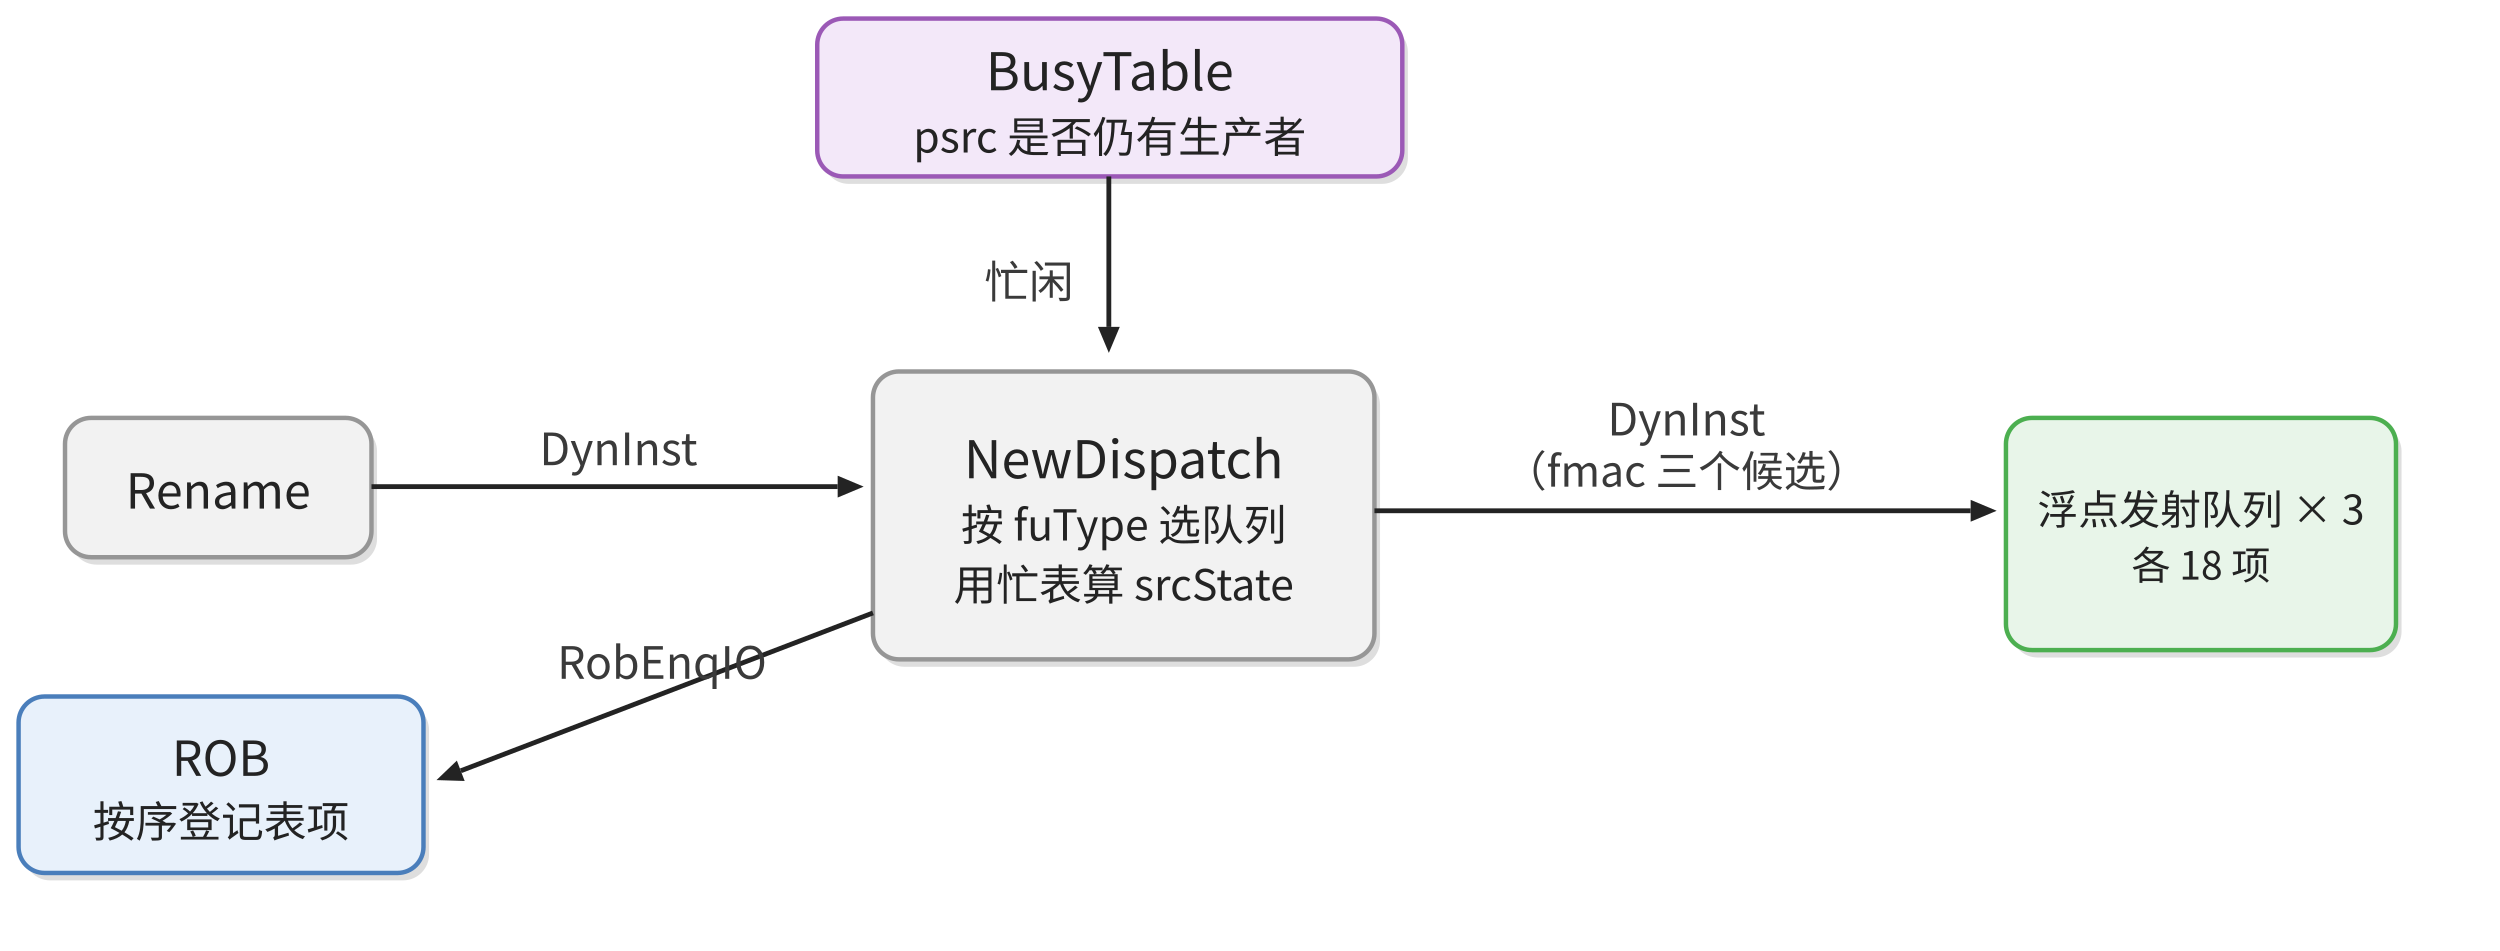
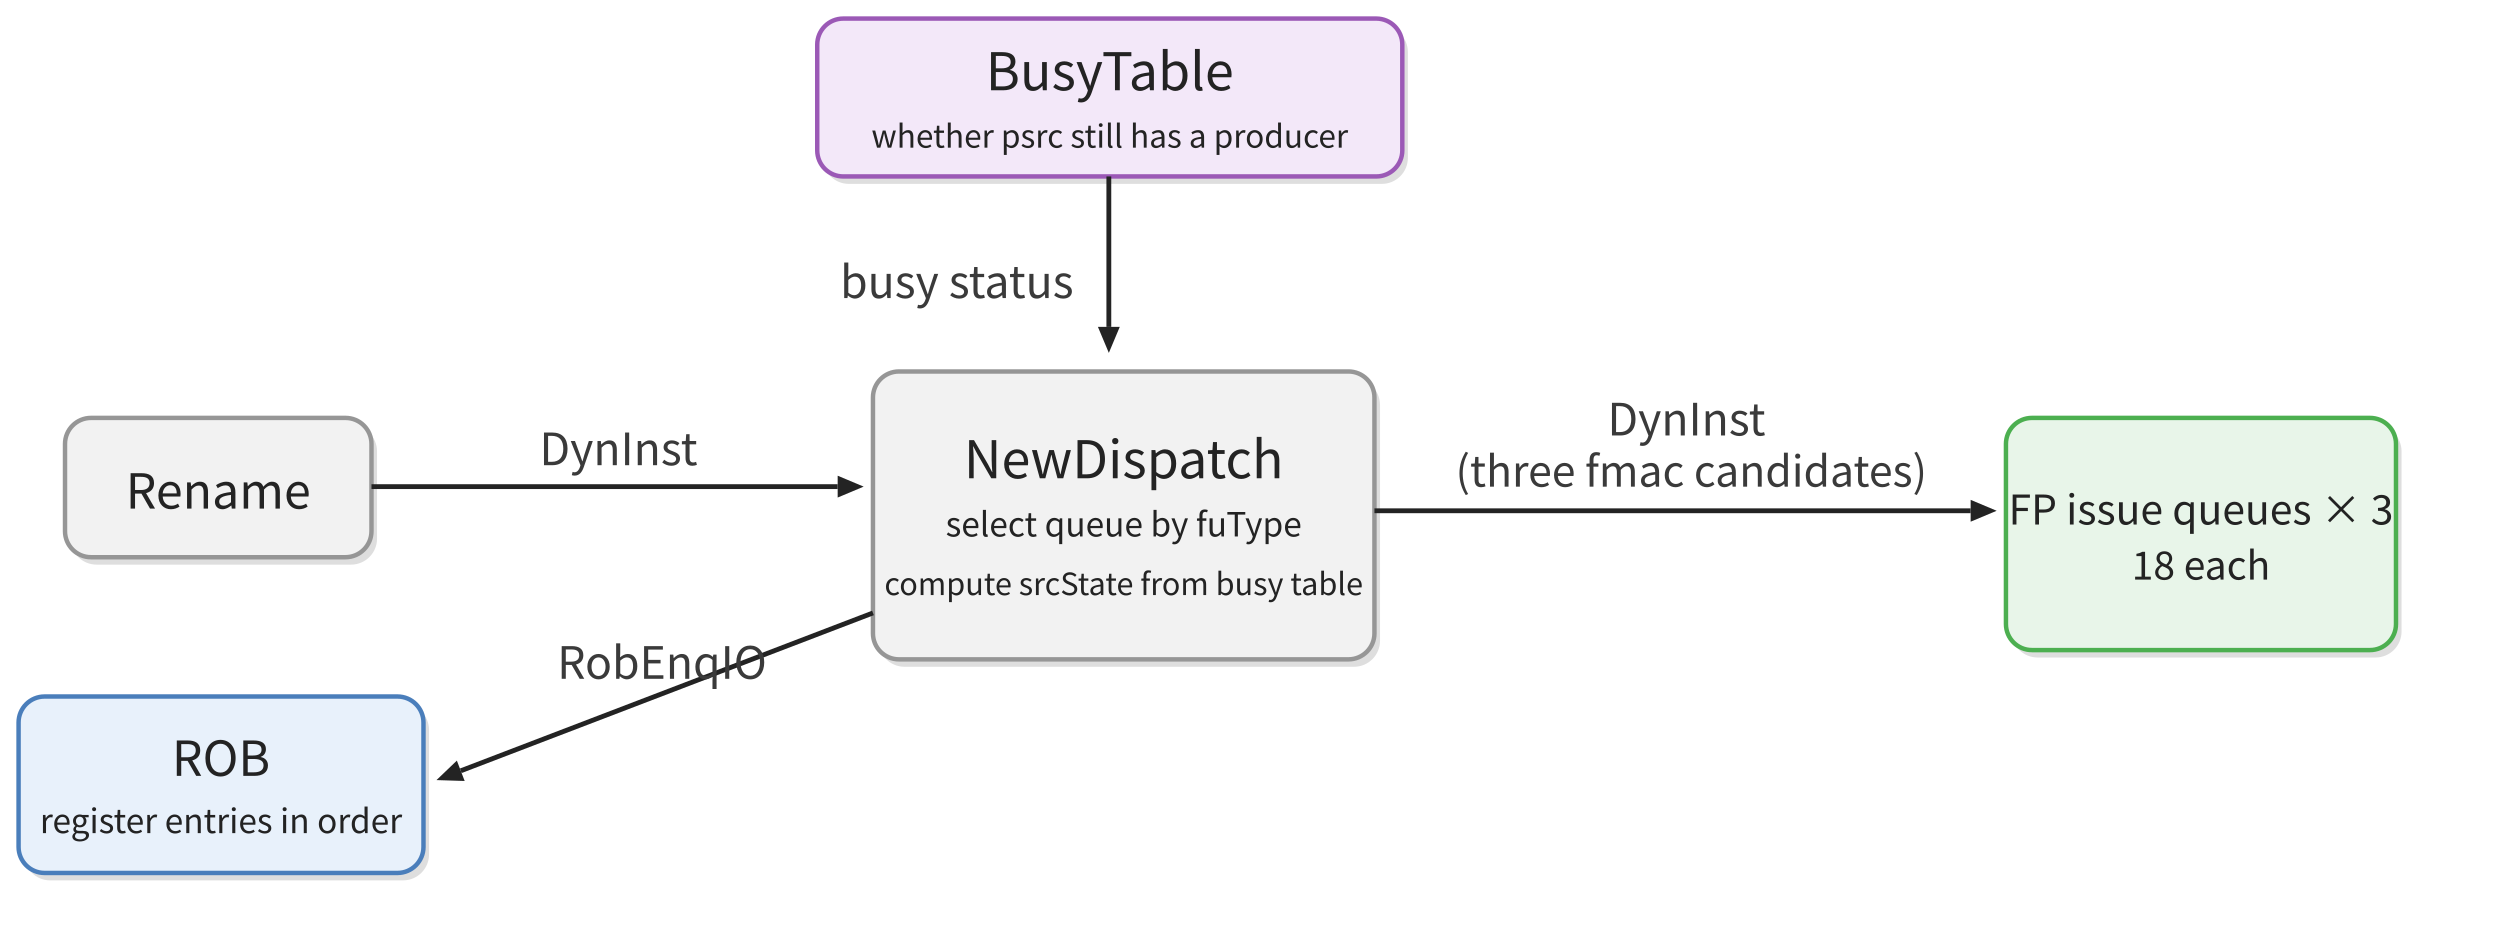
- <svg xmlns="http://www.w3.org/2000/svg" width="1346" height="512" viewBox="0 0 1346 512" font-family="'Noto Sans CJK SC','Source Han Sans SC','Microsoft YaHei','PingFang SC',sans-serif">
+ <svg xmlns="http://www.w3.org/2000/svg" width="1346" height="512" viewBox="0 0 1346 512" font-family="'Noto Sans CJK SC','Source Han Sans SC','Microsoft YaHei','PingFang SC',sans-serif" xml:space="preserve">
  <rect x="0" y="0" width="1346" height="512" fill="#ffffff" />
  <rect x="443" y="14" width="315" height="85" rx="14" fill="#DEDEDE" />
  <rect x="440" y="10" width="315" height="85" rx="14" fill="#F3E8F9" stroke="#9B59B6" stroke-width="2.4" />
-   <text x="597.5" y="36.4" font-size="28" fill="#232323" text-anchor="middle" dominant-baseline="central">BusyTable</text>
-   <text x="597.5" y="72.1" font-size="23" fill="#232323" text-anchor="middle" dominant-baseline="central">psrc 是否仍有生产者</text>
+   <text xml:space="preserve" x="597.5" y="36.4" font-size="28" fill="#232323" text-anchor="middle" dominant-baseline="central">BusyTable</text>
+   <text xml:space="preserve" x="597.5" y="72.1" font-size="17" fill="#232323" text-anchor="middle" dominant-baseline="central">whether psrc still has a producer</text>
  <line x1="597" y1="95" x2="597" y2="176" stroke="#232323" stroke-width="2.6" />
  <polygon points="597,190 602.88,176 591.12,176" fill="#232323" />
-   <text x="578" y="150" font-size="24" fill="#3A3A3A" text-anchor="end" dominant-baseline="central">忙闲</text>
+   <text xml:space="preserve" x="578" y="150" font-size="24" fill="#3A3A3A" text-anchor="end" dominant-baseline="central">busy status</text>
  <rect x="473" y="204" width="270" height="155" rx="14" fill="#DEDEDE" />
  <rect x="470" y="200" width="270" height="155" rx="14" fill="#F2F2F2" stroke="#969696" stroke-width="2.4" />
-   <text x="605" y="245.3" font-size="28" fill="#232323" text-anchor="middle" dominant-baseline="central">NewDispatch</text>
-   <text x="605" y="281" font-size="23" fill="#232323" text-anchor="middle" dominant-baseline="central">按 fuType 选队列</text>
-   <text x="605" y="313.2" font-size="23" fill="#232323" text-anchor="middle" dominant-baseline="central">用忙表算 srcState</text>
+   <text xml:space="preserve" x="605" y="245.3" font-size="28" fill="#232323" text-anchor="middle" dominant-baseline="central">NewDispatch</text>
+   <text xml:space="preserve" x="605" y="281" font-size="18" fill="#232323" text-anchor="middle" dominant-baseline="central">select queue by fuType</text>
+   <text xml:space="preserve" x="605" y="313.2" font-size="16.5" fill="#232323" text-anchor="middle" dominant-baseline="central">compute srcState from busy table</text>
  <rect x="38" y="229" width="165" height="75" rx="14" fill="#DEDEDE" />
  <rect x="35" y="225" width="165" height="75" rx="14" fill="#F2F2F2" stroke="#969696" stroke-width="2.4" />
-   <text x="117.5" y="262.5" font-size="26" fill="#232323" text-anchor="middle" dominant-baseline="central">Rename</text>
+   <text xml:space="preserve" x="117.5" y="262.5" font-size="26" fill="#232323" text-anchor="middle" dominant-baseline="central">Rename</text>
  <line x1="200" y1="262" x2="451" y2="262" stroke="#232323" stroke-width="2.6" />
  <polygon points="465,262 451,256.12 451,267.88" fill="#232323" />
-   <text x="333" y="240" font-size="24" fill="#3A3A3A" text-anchor="middle" dominant-baseline="central">DynInst</text>
+   <text xml:space="preserve" x="333" y="240" font-size="24" fill="#3A3A3A" text-anchor="middle" dominant-baseline="central">DynInst</text>
  <rect x="13" y="379" width="218" height="95" rx="14" fill="#DEDEDE" />
  <rect x="10" y="375" width="218" height="95" rx="14" fill="#E8F1FB" stroke="#4A7EBB" stroke-width="2.4" />
-   <text x="119" y="406.4" font-size="26" fill="#232323" text-anchor="middle" dominant-baseline="central">ROB</text>
-   <text x="119" y="440.7" font-size="23" fill="#232323" text-anchor="middle" dominant-baseline="central">按序登记表项</text>
+   <text xml:space="preserve" x="119" y="406.4" font-size="26" fill="#232323" text-anchor="middle" dominant-baseline="central">ROB</text>
+   <text xml:space="preserve" x="119" y="440.7" font-size="18" fill="#232323" text-anchor="middle" dominant-baseline="central">register entries in order</text>
  <line x1="470" y1="330" x2="248.074" y2="414.993" stroke="#232323" stroke-width="2.6" />
  <polygon points="235,420 250.177,420.484 245.971,409.502" fill="#232323" />
-   <text x="300" y="355" font-size="24" fill="#3A3A3A" text-anchor="start" dominant-baseline="central">RobEnqIO</text>
+   <text xml:space="preserve" x="300" y="355" font-size="24" fill="#3A3A3A" text-anchor="start" dominant-baseline="central">RobEnqIO</text>
  <line x1="740" y1="275" x2="1061" y2="275" stroke="#232323" stroke-width="2.6" />
  <polygon points="1075,275 1061,269.12 1061,280.88" fill="#232323" />
-   <text x="908" y="224" font-size="24" fill="#3A3A3A" text-anchor="middle" dominant-baseline="central">DynInst</text>
-   <text x="908" y="252" font-size="23" fill="#3A3A3A" text-anchor="middle" dominant-baseline="central">（fmac 三个候选）</text>
+   <text xml:space="preserve" x="908" y="224" font-size="24" fill="#3A3A3A" text-anchor="middle" dominant-baseline="central">DynInst</text>
+   <text xml:space="preserve" x="908" y="252" font-size="23" fill="#3A3A3A" text-anchor="middle" dominant-baseline="central"> (three fmac candidates)</text>
  <rect x="1083" y="229" width="210" height="125" rx="14" fill="#DEDEDE" />
  <rect x="1080" y="225" width="210" height="125" rx="14" fill="#E8F5E9" stroke="#4CAF50" stroke-width="2.4" />
-   <text x="1185" y="272.8" font-size="22" fill="#232323" text-anchor="middle" dominant-baseline="central">浮点发射队列 × 3</text>
-   <text x="1185" y="302.9" font-size="21" fill="#232323" text-anchor="middle" dominant-baseline="central">各 18 项</text>
+   <text xml:space="preserve" x="1185" y="272.8" font-size="22" fill="#232323" text-anchor="middle" dominant-baseline="central">FP issue queues × 3</text>
+   <text xml:space="preserve" x="1185" y="302.9" font-size="21" fill="#232323" text-anchor="middle" dominant-baseline="central">18 each</text>
</svg>
